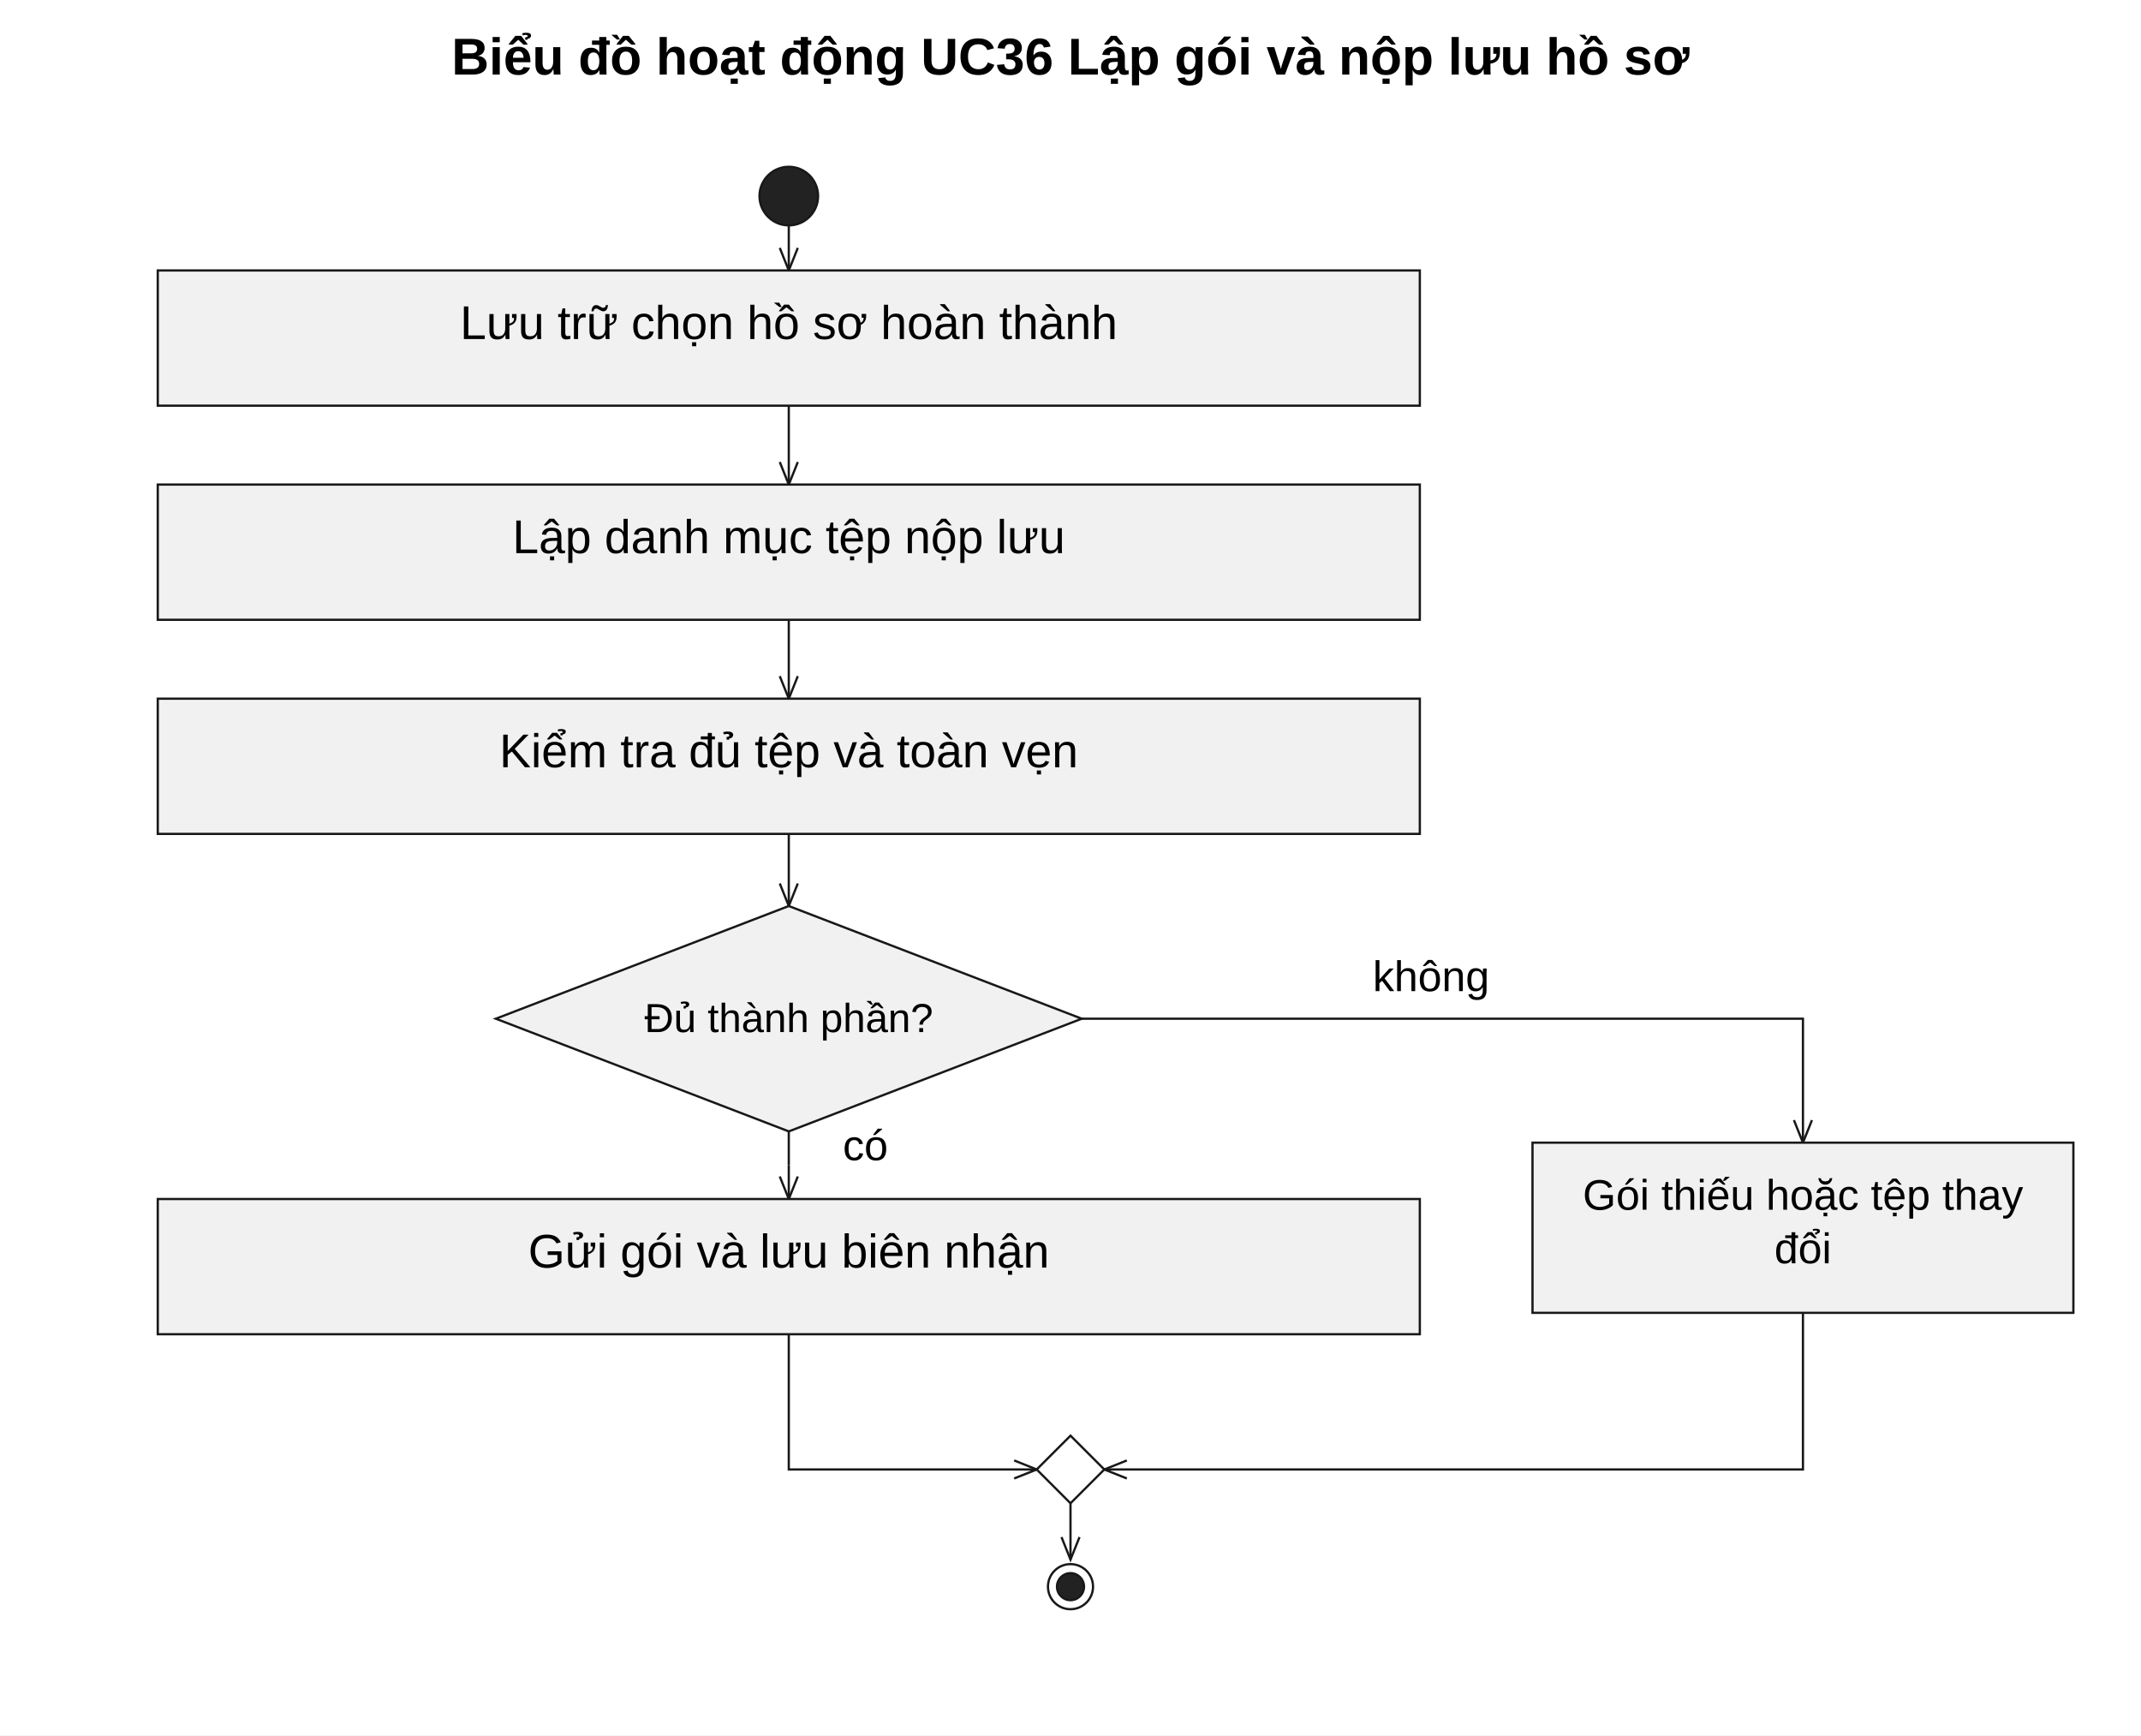
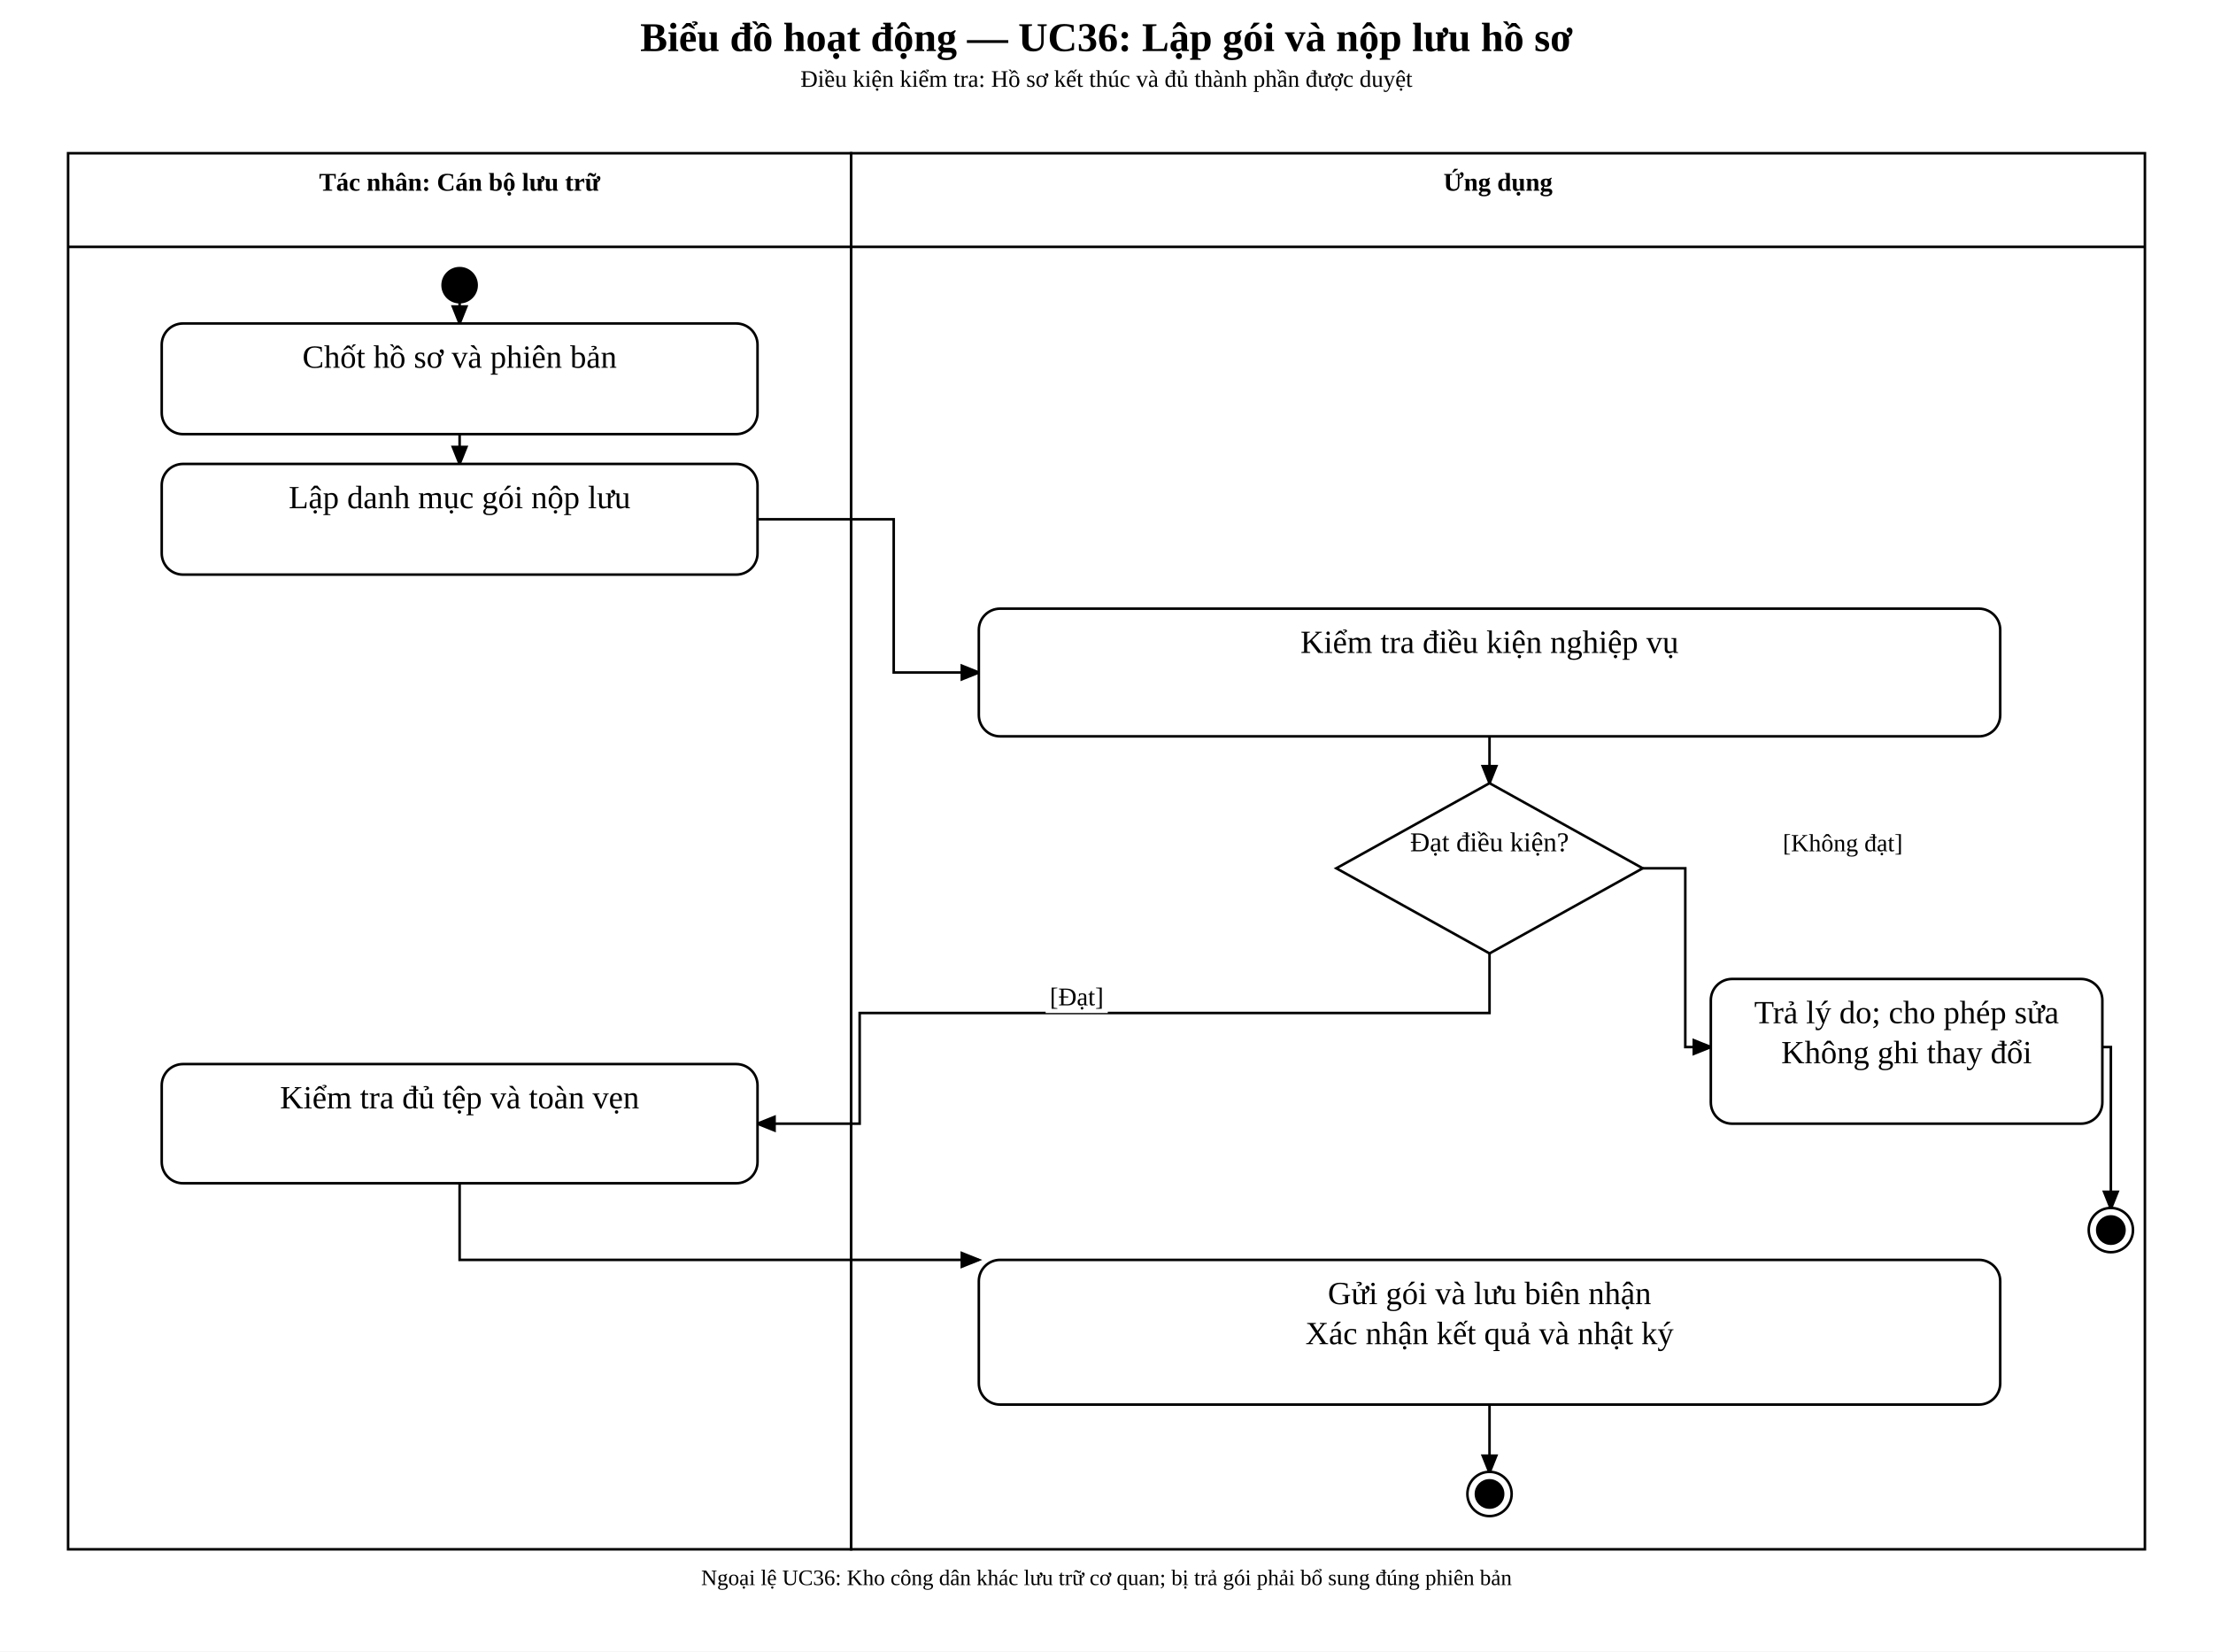
- <svg xmlns="http://www.w3.org/2000/svg" width="2850" height="2310" viewBox="0 0 950 770">
-   <rect width="950" height="770" fill="white" />
-   <text x="475.0" y="33.09" font-family="Arial" font-size="23" font-weight="bold" text-anchor="middle">Biểu đồ hoạt động UC36 Lập gói và nộp lưu hồ sơ</text>
-   <circle cx="350" cy="87" r="13" fill="#222222" stroke="#181818" />
-   <polyline points="350,100 350,120" fill="none" stroke="#181818" stroke-width="1" />
-   <polyline points="354.0,110.0 350,120 346.0,110.0" fill="none" stroke="#181818" stroke-width="1" />
-   <rect x="70" y="120" width="560" height="60" rx="0" fill="#F1F1F1" stroke="#181818" />
-   <text x="350" y="150.43" font-family="Arial" font-size="21" font-weight="normal" text-anchor="middle">Lưu trữ chọn hồ sơ hoàn thành</text>
-   <polyline points="350,180 350,215" fill="none" stroke="#181818" stroke-width="1" />
-   <polyline points="354.0,205.0 350,215 346.0,205.0" fill="none" stroke="#181818" stroke-width="1" />
-   <rect x="70" y="215" width="560" height="60" rx="0" fill="#F1F1F1" stroke="#181818" />
-   <text x="350" y="245.43" font-family="Arial" font-size="21" font-weight="normal" text-anchor="middle">Lập danh mục tệp nộp lưu</text>
-   <polyline points="350,275 350,310" fill="none" stroke="#181818" stroke-width="1" />
-   <polyline points="354.0,300.0 350,310 346.0,300.0" fill="none" stroke="#181818" stroke-width="1" />
-   <rect x="70" y="310" width="560" height="60" rx="0" fill="#F1F1F1" stroke="#181818" />
-   <text x="350" y="340.43" font-family="Arial" font-size="21" font-weight="normal" text-anchor="middle">Kiểm tra đủ tệp và toàn vẹn</text>
-   <polyline points="350,370 350,402" fill="none" stroke="#181818" stroke-width="1" />
-   <polyline points="354.0,392.0 350,402 346.0,392.0" fill="none" stroke="#181818" stroke-width="1" />
-   <polygon points="350,402 480,452 350,502 220,452" fill="#F1F1F1" stroke="#181818" />
-   <text x="350" y="457.94" font-family="Arial" font-size="18" font-weight="normal" text-anchor="middle">Đủ thành phần?</text>
-   <polyline points="480,452 800,452 800,507" fill="none" stroke="#181818" stroke-width="1" />
-   <polyline points="804.0,497.0 800,507 796.0,497.0" fill="none" stroke="#181818" stroke-width="1" />
-   <text x="635" y="439.77" font-family="Arial" font-size="19" font-weight="normal" text-anchor="middle">không</text>
-   <rect x="680" y="507" width="240" height="75.5" rx="0" fill="#F1F1F1" stroke="#181818" />
-   <text x="800" y="536.77" font-family="Arial" font-size="19" font-weight="normal" text-anchor="middle">Gói thiếu hoặc tệp thay</text>
-   <text x="800" y="560.52" font-family="Arial" font-size="19" font-weight="normal" text-anchor="middle">đổi</text>
-   <polyline points="350,502 350,517" fill="none" stroke="#181818" stroke-width="1" />
-   <text x="384" y="514.77" font-family="Arial" font-size="19" font-weight="normal" text-anchor="middle">có</text>
-   <polyline points="350,517 350,532" fill="none" stroke="#181818" stroke-width="1" />
-   <polyline points="354.0,522.0 350,532 346.0,522.0" fill="none" stroke="#181818" stroke-width="1" />
-   <rect x="70" y="532" width="560" height="60" rx="0" fill="#F1F1F1" stroke="#181818" />
-   <text x="350" y="562.43" font-family="Arial" font-size="21" font-weight="normal" text-anchor="middle">Gửi gói và lưu biên nhận</text>
-   <polyline points="350,592 350,652 460,652" fill="none" stroke="#181818" stroke-width="1" />
-   <polyline points="450.0,648.0 460,652 450.0,656.0" fill="none" stroke="#181818" stroke-width="1" />
-   <polyline points="800,582.5 800,652 490,652" fill="none" stroke="#181818" stroke-width="1" />
-   <polyline points="500.0,656.0 490,652 500.0,648.0" fill="none" stroke="#181818" stroke-width="1" />
-   <polygon points="475,637 490,652 475,667 460,652" fill="white" stroke="#181818" />
-   <polyline points="475,667 475,692" fill="none" stroke="#181818" stroke-width="1" />
-   <polyline points="479.0,682.0 475,692 471.0,682.0" fill="none" stroke="#181818" stroke-width="1" />
-   <circle cx="475" cy="704" r="10" fill="white" stroke="#181818" />
-   <circle cx="475" cy="704" r="6" fill="#222222" stroke="#181818" />
+ <svg xmlns="http://www.w3.org/2000/svg" width="2600" height="1940">
+   <rect width="100%" height="100%" fill="white" />
+   <text x="1300" y="60" font-family="Times New Roman" font-size="48" font-weight="bold" text-anchor="middle">Biểu đồ hoạt động — UC36: Lập gói và nộp lưu hồ sơ</text>
+   <text x="1300" y="102" font-family="Times New Roman" font-size="28" font-weight="normal" text-anchor="middle">Điều kiện kiểm tra: Hồ sơ kết thúc và đủ thành phần được duyệt</text>
+   <rect x="80" y="180" width="920" height="1640" rx="0" fill="white" stroke="black" stroke-width="3" />
+   <rect x="1000" y="180" width="1520" height="1640" rx="0" fill="white" stroke="black" stroke-width="3" />
+   <polyline points="80,290 2520,290" fill="none" stroke="black" stroke-width="3" />
+   <polyline points="1000,180 1000,1820" fill="none" stroke="black" stroke-width="3" />
+   <text x="540" y="224" font-family="Times New Roman" font-size="30" font-weight="bold" text-anchor="middle">Tác nhân: Cán bộ lưu trữ</text>
+   <text x="1760" y="224" font-family="Times New Roman" font-size="30" font-weight="bold" text-anchor="middle">Ứng dụng</text>
+   <circle cx="540" cy="335" r="20" fill="black" stroke="black" stroke-width="3" />
+   <polyline points="540,355 540,380" fill="none" stroke="black" stroke-width="3" />
+   <polygon points="540,380 548.0,360.0 532.0,360.0" fill="black" stroke="black" stroke-width="3" />
+   <rect x="190" y="380" width="700" height="130" rx="25" fill="white" stroke="black" stroke-width="3" />
+   <text x="540.0" y="432" font-family="Times New Roman" font-size="38" font-weight="normal" text-anchor="middle">Chốt hồ sơ và phiên bản</text>
+   <polyline points="540,510 540,545" fill="none" stroke="black" stroke-width="3" />
+   <polygon points="540,545 548.0,525.0 532.0,525.0" fill="black" stroke="black" stroke-width="3" />
+   <rect x="190" y="545" width="700" height="130" rx="25" fill="white" stroke="black" stroke-width="3" />
+   <text x="540.0" y="597" font-family="Times New Roman" font-size="38" font-weight="normal" text-anchor="middle">Lập danh mục gói nộp lưu</text>
+   <polyline points="890,610 1050,610 1050,790 1150,790" fill="none" stroke="black" stroke-width="3" />
+   <polygon points="1150,790 1130.0,782.0 1130.0,798.0" fill="black" stroke="black" stroke-width="3" />
+   <rect x="1150" y="715" width="1200" height="150" rx="25" fill="white" stroke="black" stroke-width="3" />
+   <text x="1750.0" y="767" font-family="Times New Roman" font-size="38" font-weight="normal" text-anchor="middle">Kiểm tra điều kiện nghiệp vụ</text>
+   <polyline points="1750,865 1750,920" fill="none" stroke="black" stroke-width="3" />
+   <polygon points="1750,920 1758.0,900.0 1742.0,900.0" fill="black" stroke="black" stroke-width="3" />
+   <polygon points="1750,920 1930,1020 1750,1120 1570,1020" fill="white" stroke="black" stroke-width="3" />
+   <text x="1750" y="1000" font-family="Times New Roman" font-size="32" font-weight="normal" text-anchor="middle">Đạt điều kiện?</text>
+   <polyline points="1750,1120 1750,1190 1010,1190 1010,1320 890,1320" fill="none" stroke="black" stroke-width="3" />
+   <polygon points="890,1320 910.0,1328.0 910.0,1312.0" fill="black" stroke="black" stroke-width="3" />
+   <rect x="1228.5" y="1153" width="73.0" height="37" fill="white" />
+   <text x="1265" y="1181" font-family="Times New Roman" font-size="30" font-weight="normal" text-anchor="middle">[Đạt]</text>
+   <rect x="190" y="1250" width="700" height="140" rx="25" fill="white" stroke="black" stroke-width="3" />
+   <text x="540.0" y="1302" font-family="Times New Roman" font-size="38" font-weight="normal" text-anchor="middle">Kiểm tra đủ tệp và toàn vẹn</text>
+   <polyline points="540,1390 540,1480 1150,1480" fill="none" stroke="black" stroke-width="3" />
+   <polygon points="1150,1480 1130.0,1472.0 1130.0,1488.0" fill="black" stroke="black" stroke-width="3" />
+   <rect x="1150" y="1480" width="1200" height="170" rx="25" fill="white" stroke="black" stroke-width="3" />
+   <text x="1750.0" y="1532" font-family="Times New Roman" font-size="38" font-weight="normal" text-anchor="middle">Gửi gói và lưu biên nhận</text>
+   <text x="1750.0" y="1579" font-family="Times New Roman" font-size="38" font-weight="normal" text-anchor="middle">Xác nhận kết quả và nhật ký</text>
+   <polyline points="1750,1650 1750,1730" fill="none" stroke="black" stroke-width="3" />
+   <polygon points="1750,1730 1758.0,1710.0 1742.0,1710.0" fill="black" stroke="black" stroke-width="3" />
+   <circle cx="1750" cy="1755" r="26" fill="white" stroke="black" stroke-width="3" />
+   <circle cx="1750" cy="1755" r="16" fill="black" stroke="black" stroke-width="3" />
+   <polyline points="1930,1020 1980,1020 1980,1230 2010,1230" fill="none" stroke="black" stroke-width="3" />
+   <polygon points="2010,1230 1990.0,1222.0 1990.0,1238.0" fill="black" stroke="black" stroke-width="3" />
+   <rect x="2088.0" y="973" width="154.0" height="36" fill="white" />
+   <text x="2165" y="1000" font-family="Times New Roman" font-size="29" font-weight="normal" text-anchor="middle">[Không đạt]</text>
+   <rect x="2010" y="1150" width="460" height="170" rx="25" fill="white" stroke="black" stroke-width="3" />
+   <text x="2240.0" y="1202" font-family="Times New Roman" font-size="38" font-weight="normal" text-anchor="middle">Trả lý do; cho phép sửa</text>
+   <text x="2240.0" y="1249" font-family="Times New Roman" font-size="38" font-weight="normal" text-anchor="middle">Không ghi thay đổi</text>
+   <polyline points="2470,1230 2480,1230 2480,1420" fill="none" stroke="black" stroke-width="3" />
+   <polygon points="2480,1420 2488.0,1400.0 2472.0,1400.0" fill="black" stroke="black" stroke-width="3" />
+   <circle cx="2480" cy="1445" r="26" fill="white" stroke="black" stroke-width="3" />
+   <circle cx="2480" cy="1445" r="16" fill="black" stroke="black" stroke-width="3" />
+   <text x="1300" y="1862" font-family="Times New Roman" font-size="26" font-weight="normal" text-anchor="middle">Ngoại lệ UC36: Kho công dân khác lưu trữ cơ quan; bị trả gói phải bổ sung đúng phiên bản</text>
</svg>
